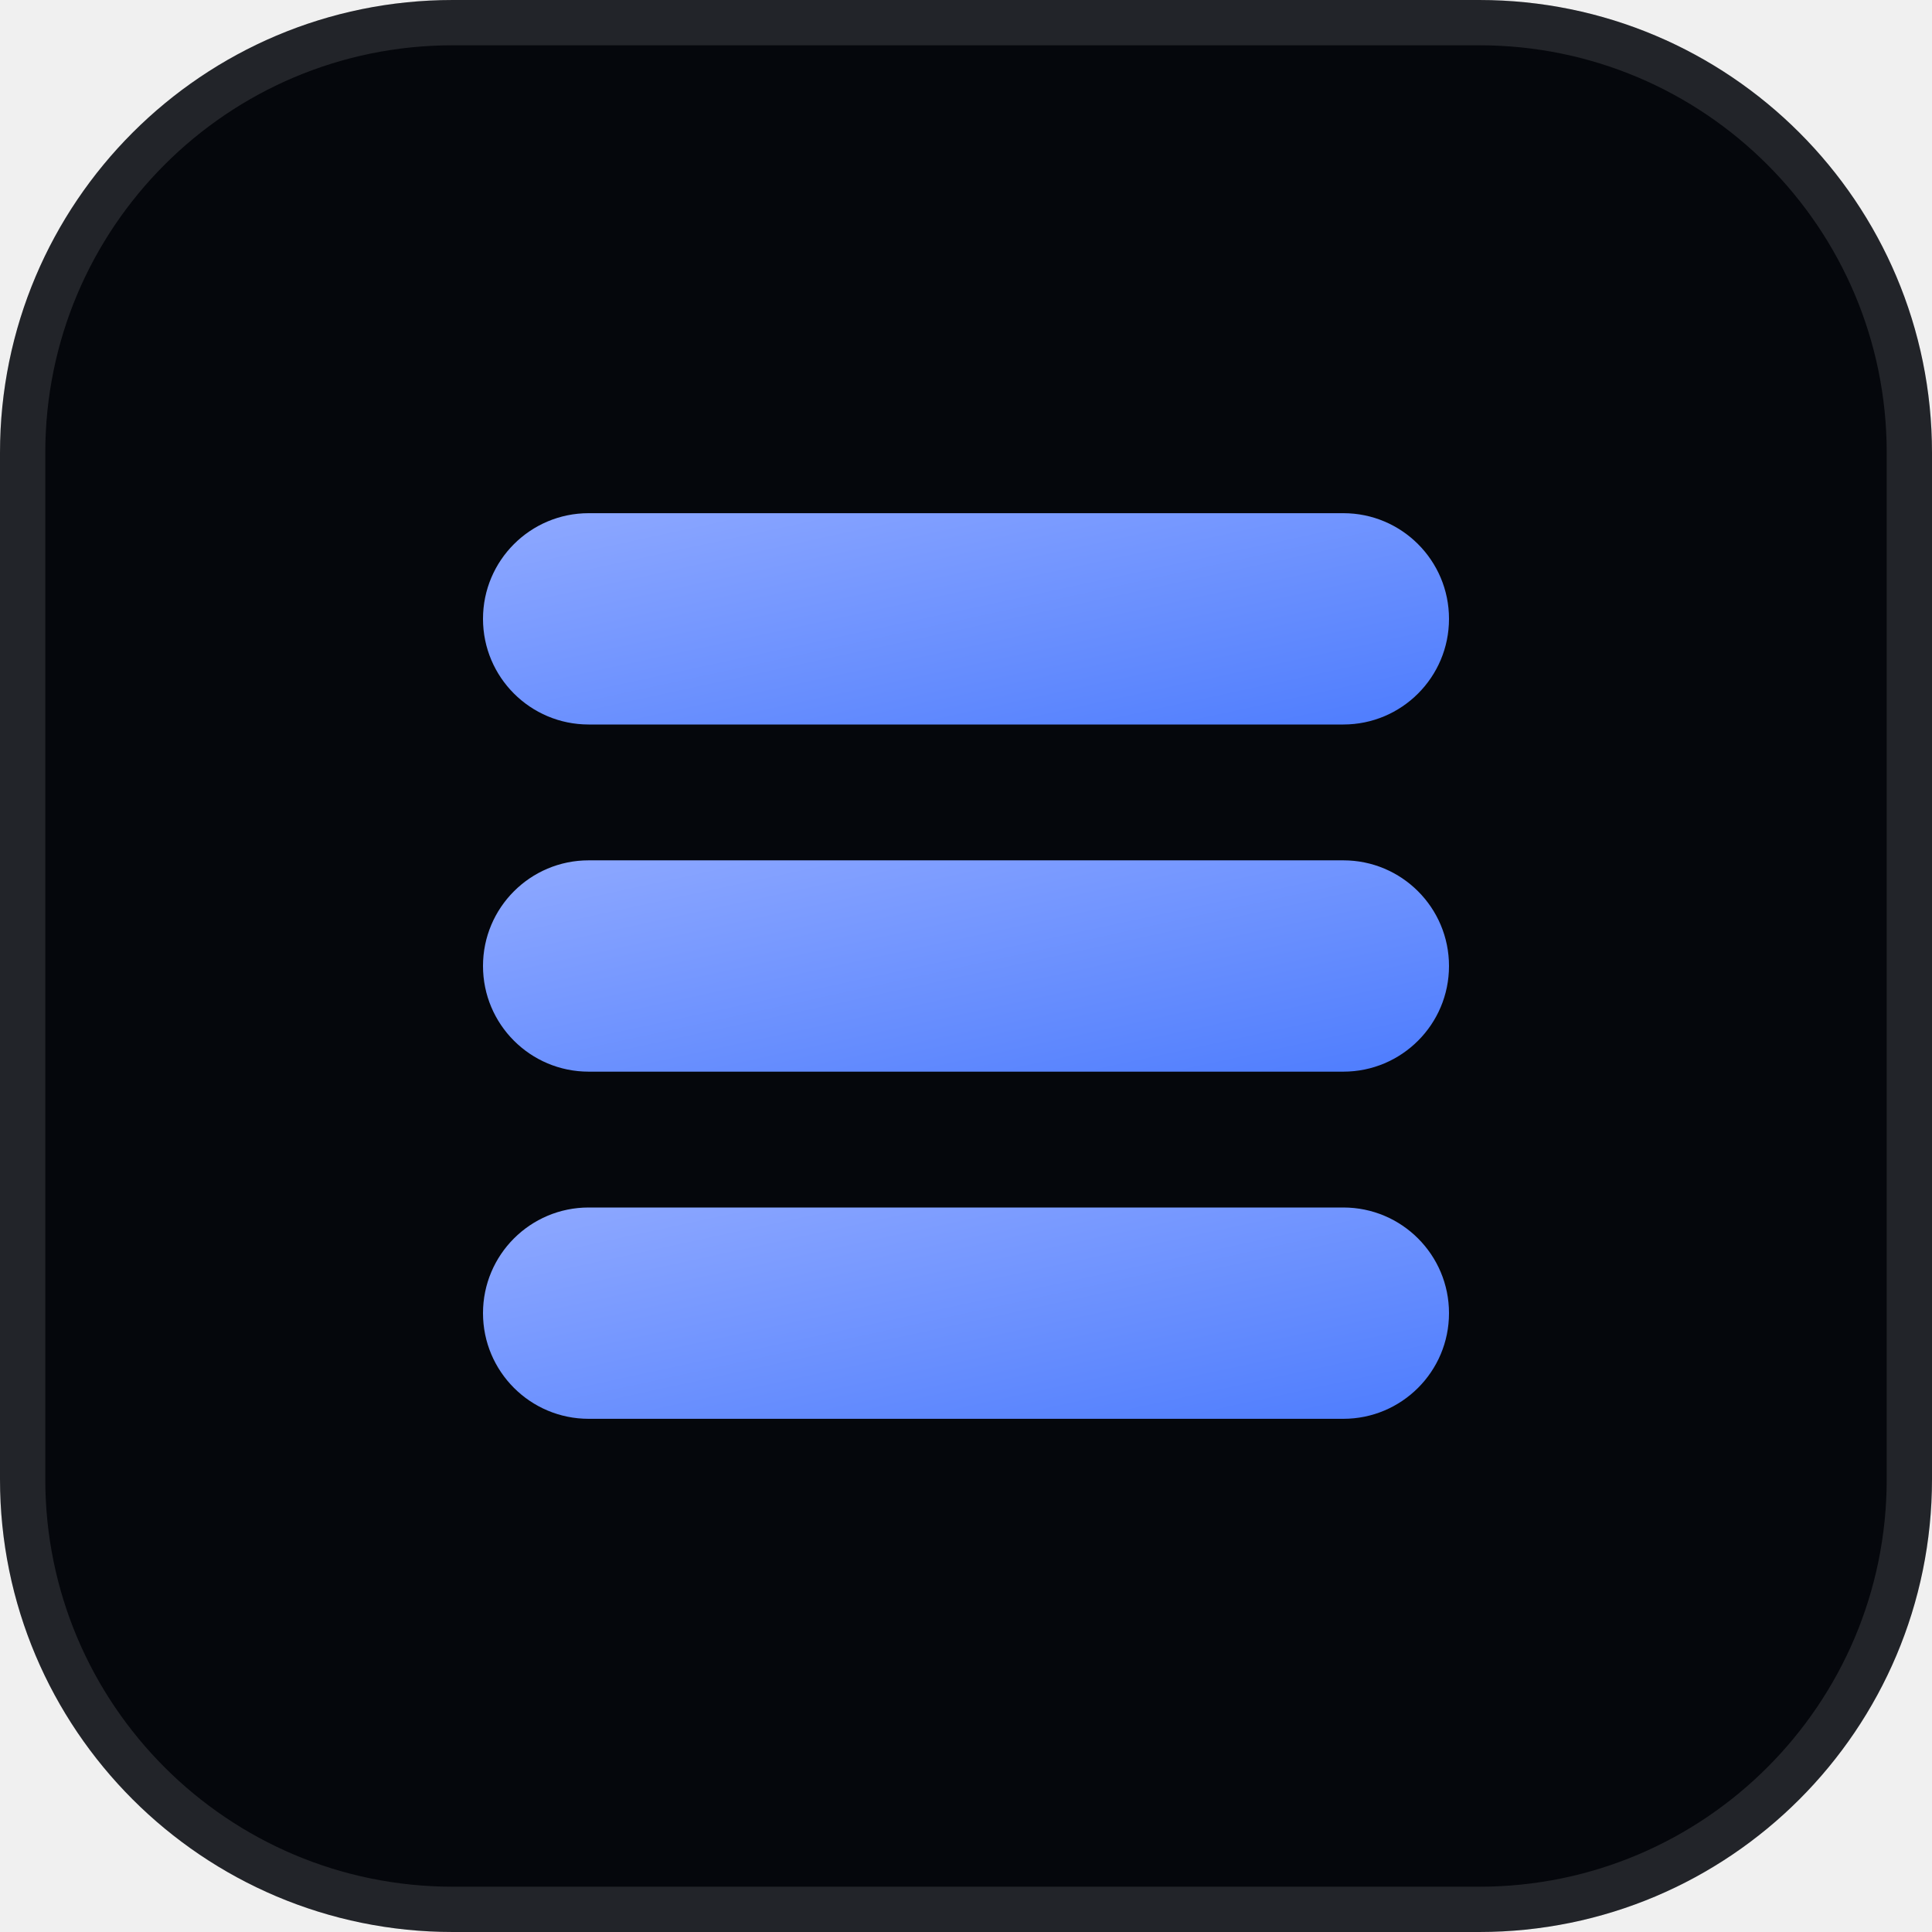
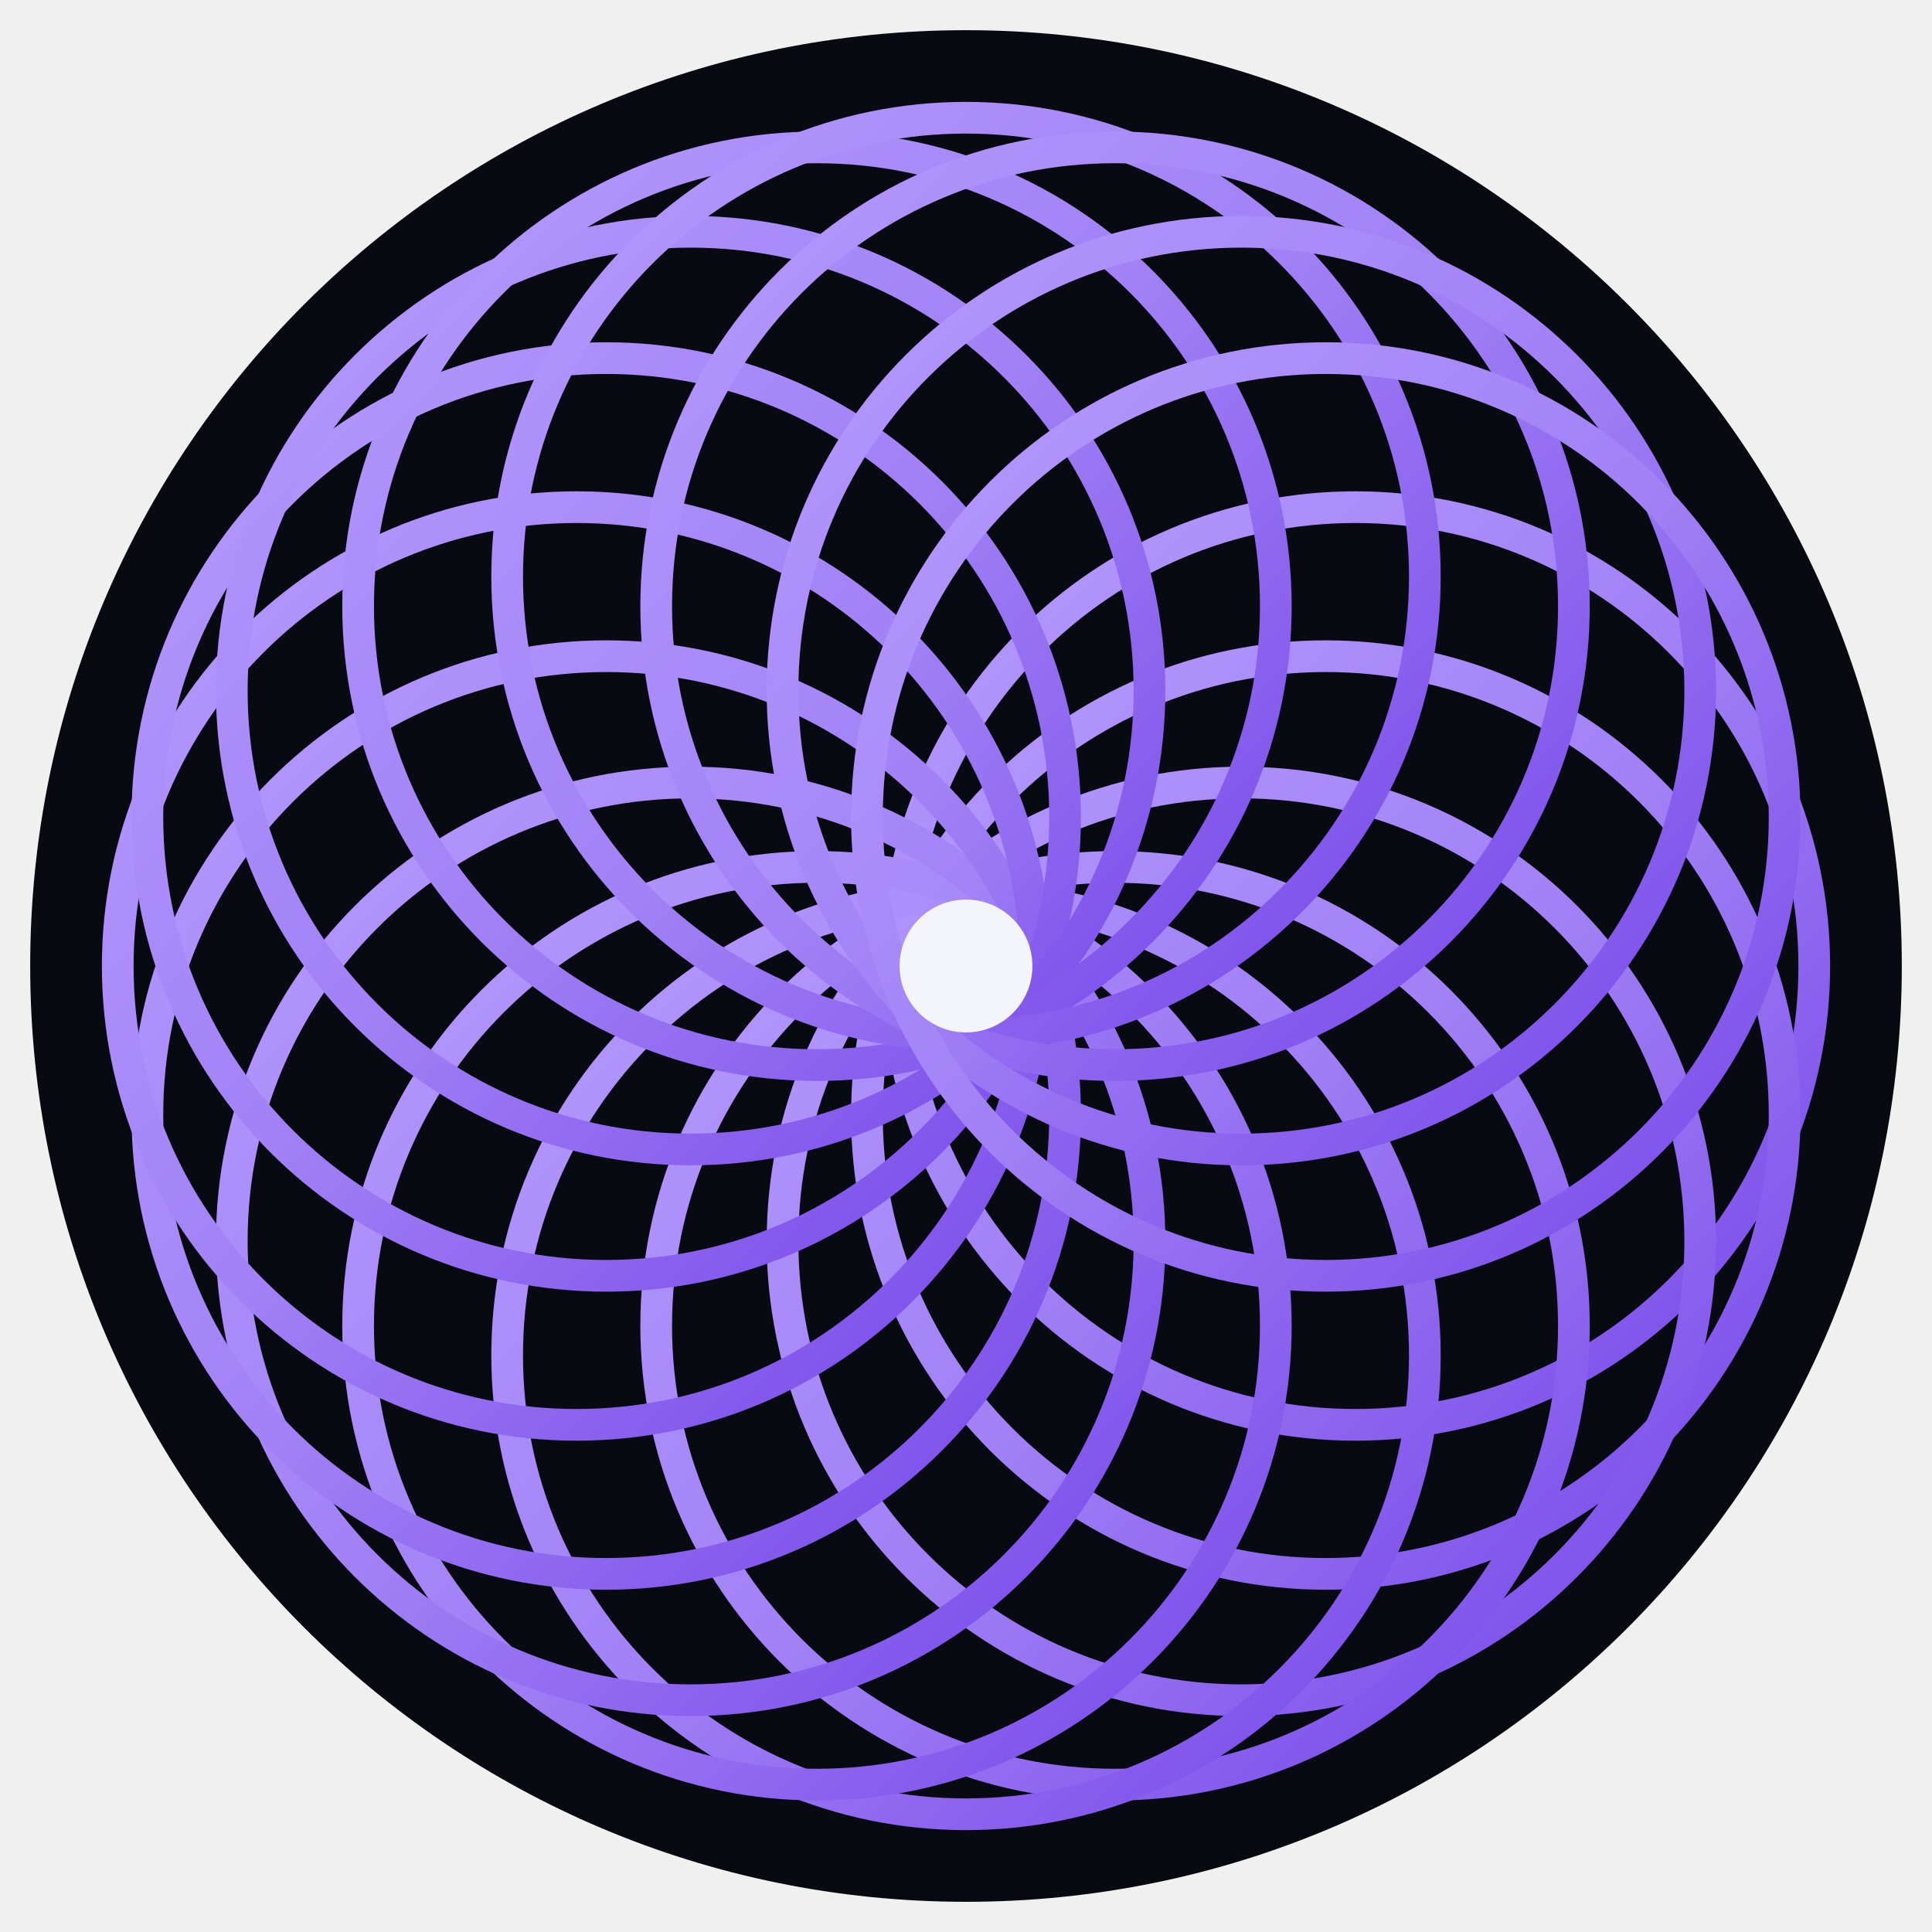
<svg xmlns="http://www.w3.org/2000/svg" viewBox="0 0 64 64" width="64" height="64">
  <defs>
-     <linearGradient id="g" x1="0" y1="0" x2="1" y2="1">
-       <stop offset="0" stop-color="#8FA9FF" />
-       <stop offset="1" stop-color="#4D7CFE" />
+     <linearGradient id="purple" x1="0" y1="0" x2="1" y2="1">
+       <stop stop-color="#b69aff" />
+       <stop offset="0.5" stop-color="#a181f5" />
+       <stop offset="1" stop-color="#7545e8" />
    </linearGradient>
  </defs>
-   <rect width="64" height="64" rx="15" fill="#05070C" />
-   <rect x="0.75" y="0.75" width="62.5" height="62.5" rx="14.25" fill="none" stroke="#ffffff" stroke-opacity="0.12" stroke-width="1.5" />
-   <g fill="url(#g)">
-     <rect x="16" y="17" width="32" height="7" rx="3.5" />
-     <rect x="16" y="28.5" width="32" height="7" rx="3.5" />
-     <rect x="16" y="40" width="32" height="7" rx="3.5" />
+   <circle cx="32" cy="32" r="31" fill="#080a12" />
+   <g fill="none" stroke="url(#purple)" stroke-width="1.05">
+     <circle cx="44.900" cy="32.000" r="15.2" />
+     <circle cx="43.918" cy="36.937" r="15.2" />
+     <circle cx="41.122" cy="41.122" r="15.2" />
+     <circle cx="36.937" cy="43.918" r="15.2" />
+     <circle cx="32.000" cy="44.900" r="15.2" />
+     <circle cx="27.063" cy="43.918" r="15.2" />
+     <circle cx="22.878" cy="41.122" r="15.2" />
+     <circle cx="20.082" cy="36.937" r="15.2" />
+     <circle cx="19.100" cy="32.000" r="15.2" />
+     <circle cx="20.082" cy="27.063" r="15.2" />
+     <circle cx="22.878" cy="22.878" r="15.2" />
+     <circle cx="27.063" cy="20.082" r="15.2" />
+     <circle cx="32.000" cy="19.100" r="15.2" />
+     <circle cx="36.937" cy="20.082" r="15.2" />
+     <circle cx="41.122" cy="22.878" r="15.2" />
+     <circle cx="43.918" cy="27.063" r="15.2" />
  </g>
+   <circle cx="32" cy="32" r="2.2" fill="#f4f5fb" />
</svg>
